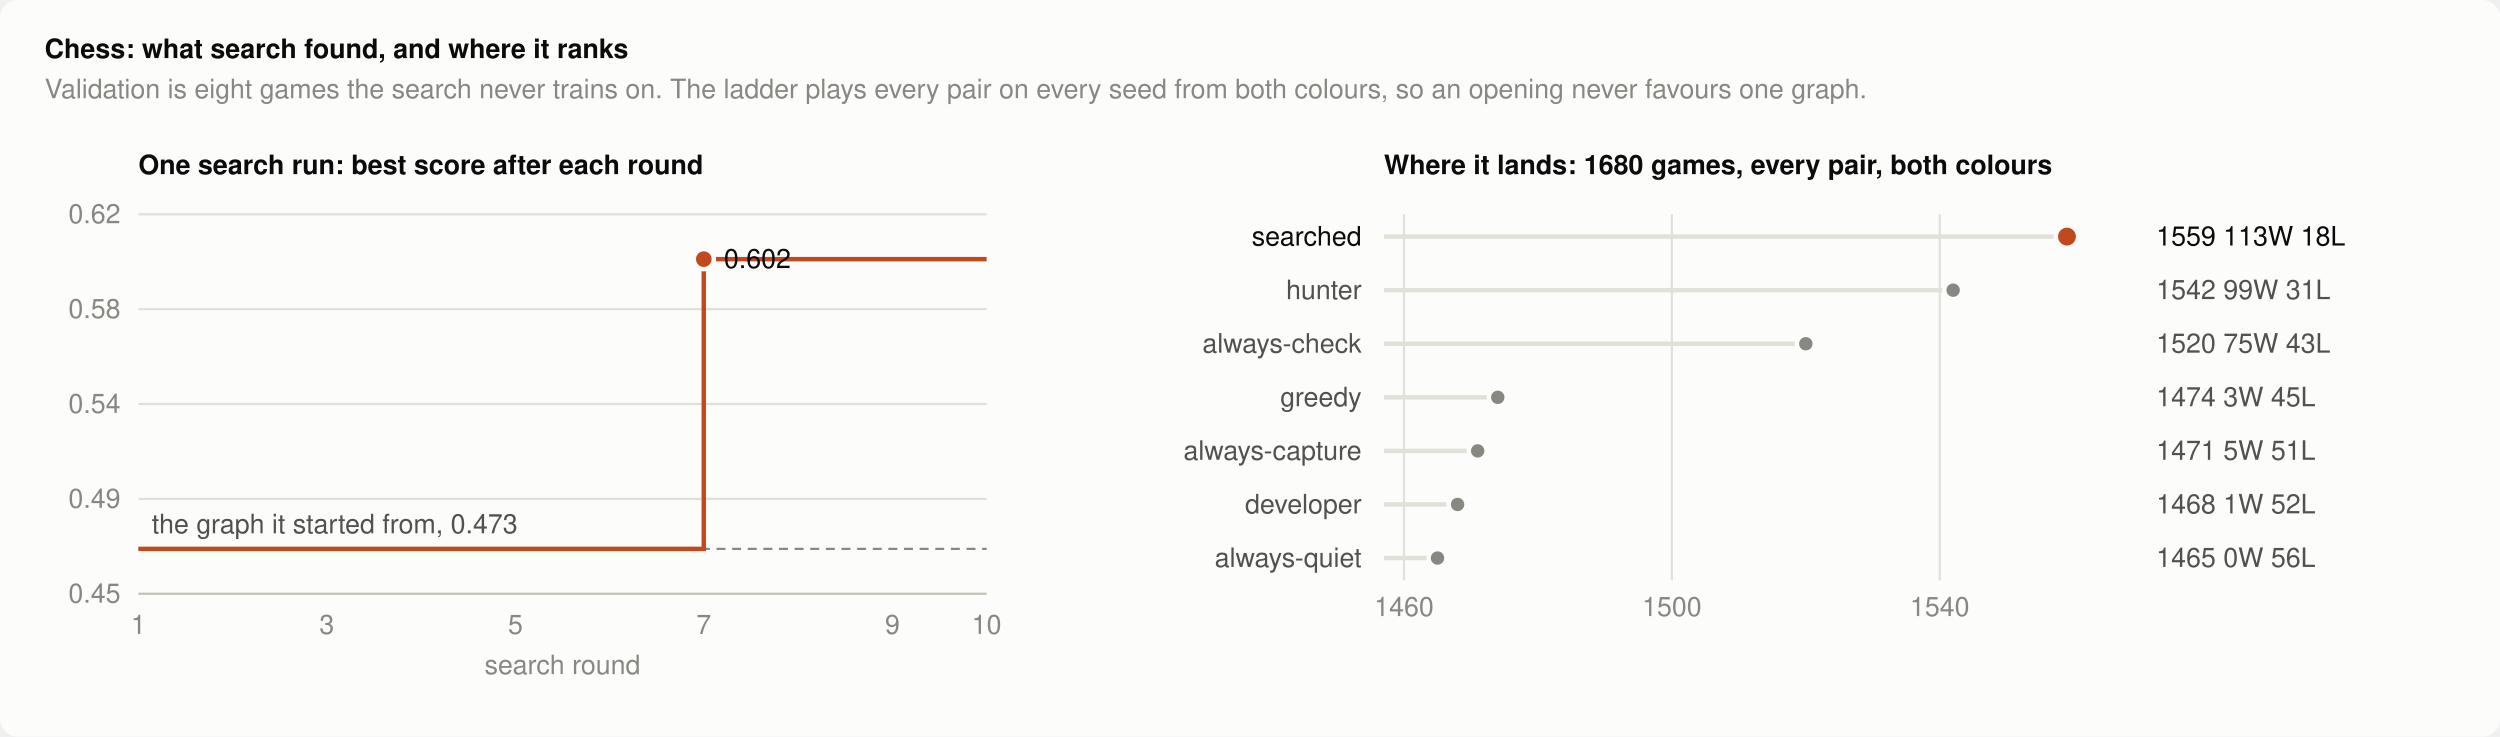
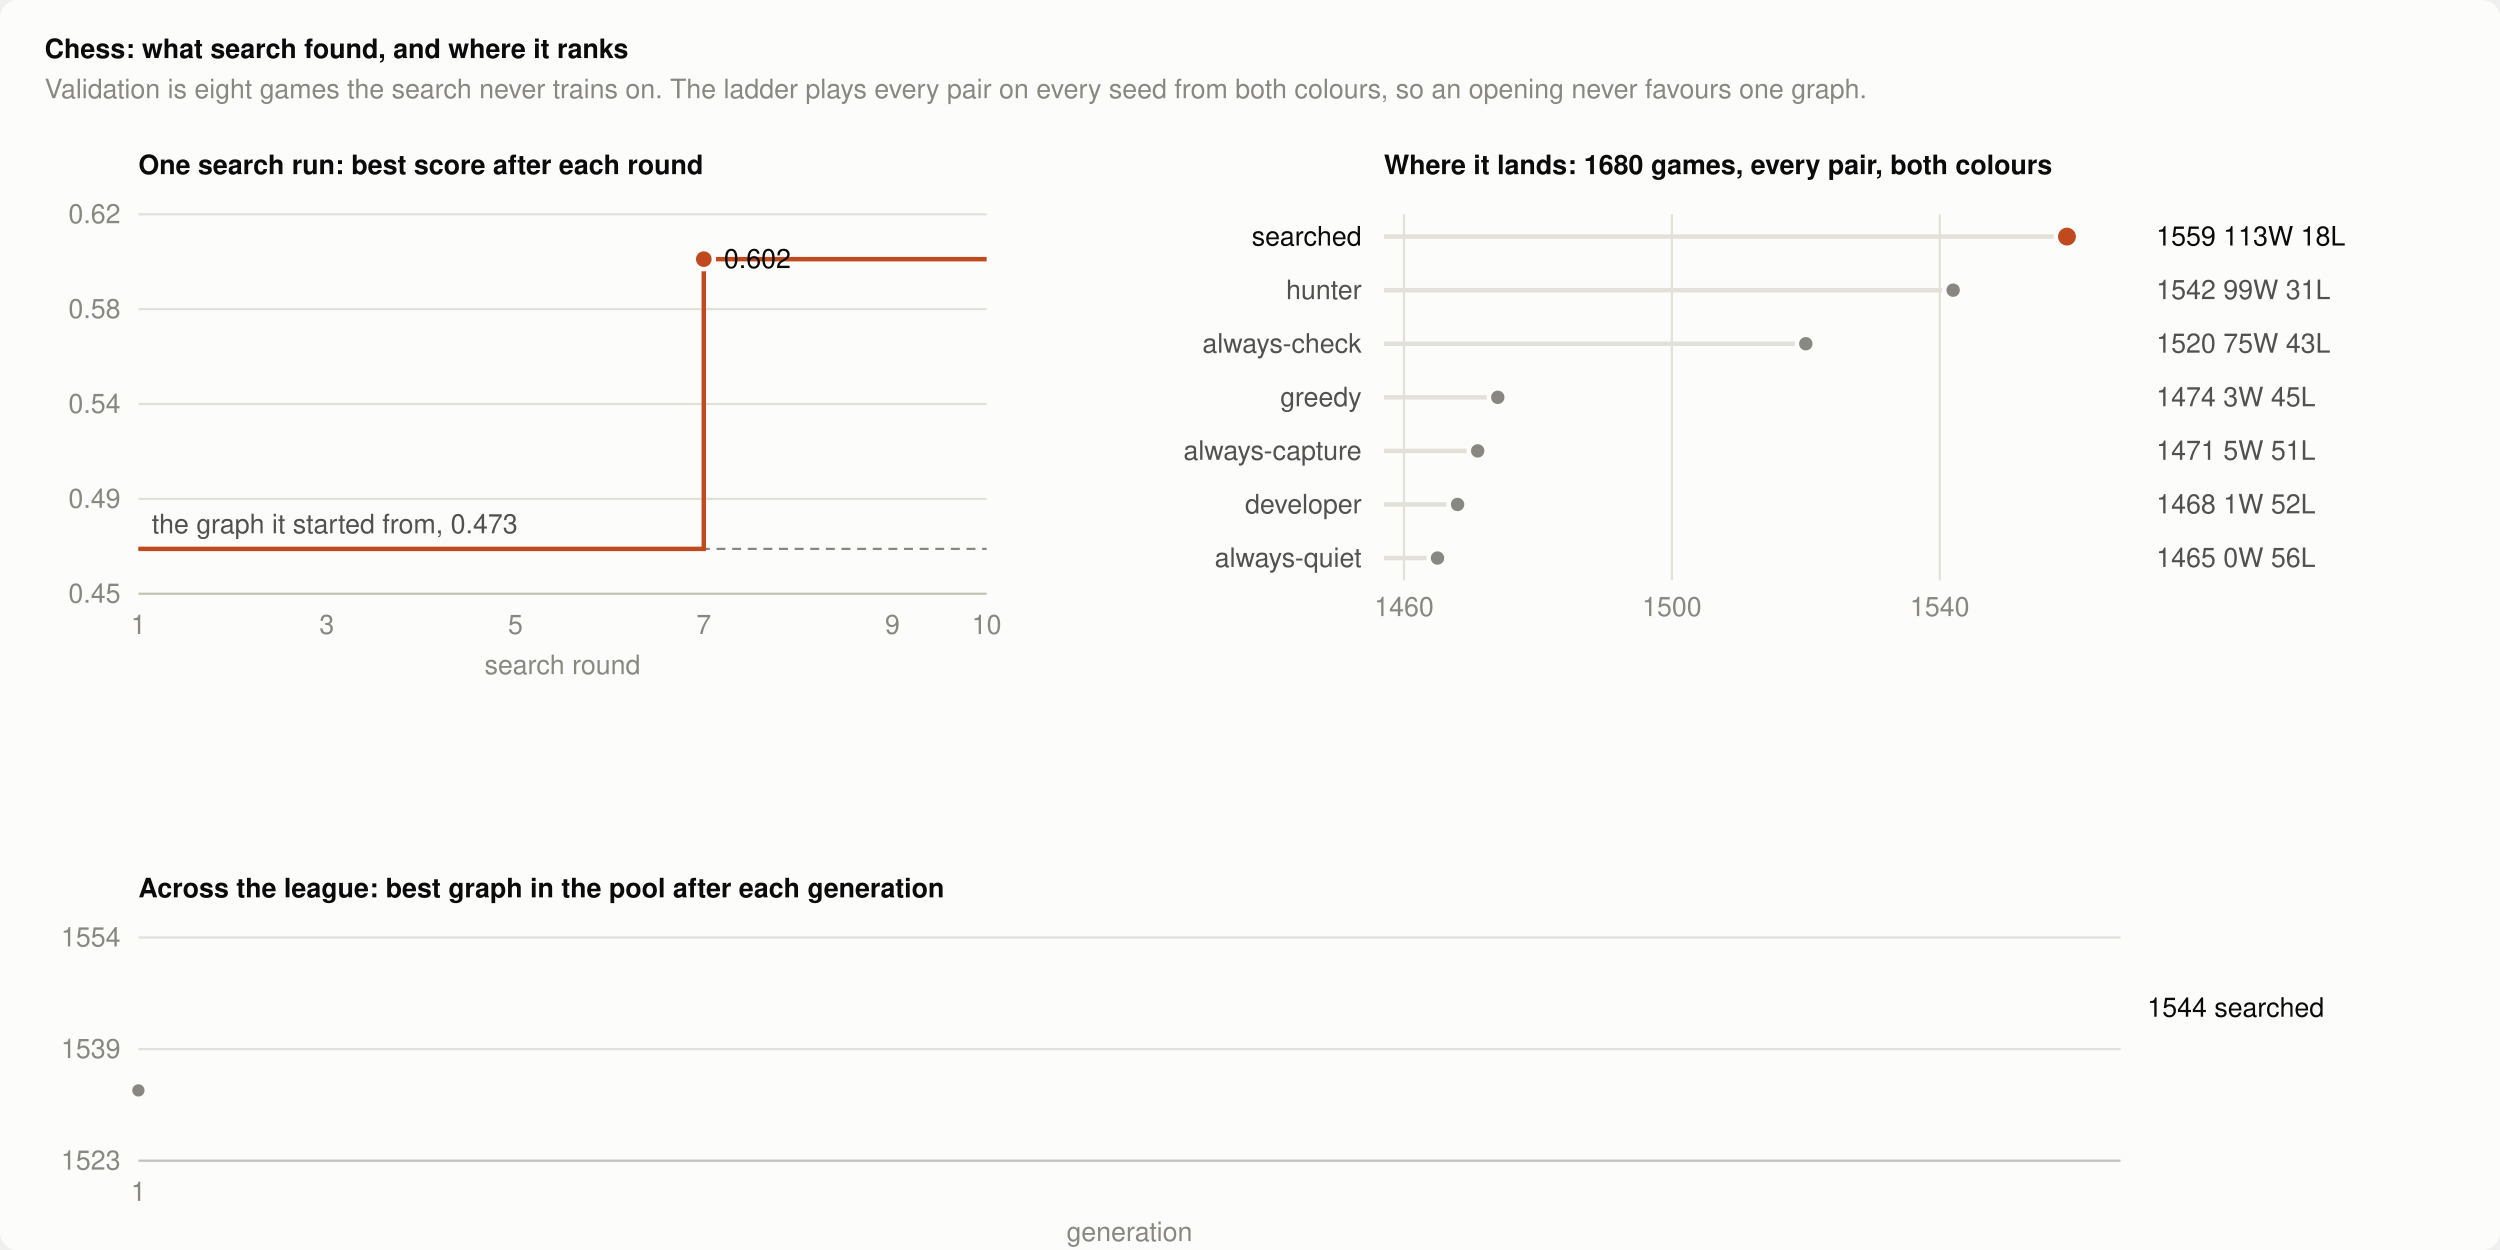
- <svg xmlns="http://www.w3.org/2000/svg" viewBox="0 0 1120 330" width="1120" height="330" role="img" aria-labelledby="t d" font-family="-apple-system, Segoe UI, Helvetica, Arial, sans-serif">
+ <svg xmlns="http://www.w3.org/2000/svg" viewBox="0 0 1120 560" width="1120" height="560" role="img" aria-labelledby="t d" font-family="-apple-system, Segoe UI, Helvetica, Arial, sans-serif">
  <style>
text{font-size:12px}.surface{fill:#fcfcfb}.ink{fill:#0b0b0b}.ink2{fill:#52514e}.muted{fill:#898781}
.grid{stroke:#e1e0d9}.axis{stroke:#c3c2b7}.rule{stroke:#e1e0d9;stroke-width:2}
.seed{stroke:#898781;stroke-width:1;stroke-dasharray:4 3}
.line{stroke:#c0491d}.dot{fill:#c0491d;stroke:#fcfcfb}.plain{fill:#898781;stroke:#fcfcfb}
@media (prefers-color-scheme: dark){
.surface{fill:#1a1a19}.ink{fill:#ffffff}.ink2{fill:#c3c2b7}.muted{fill:#898781}
.grid{stroke:#2c2c2a}.axis{stroke:#383835}.rule{stroke:#2c2c2a}.seed{stroke:#6b6963}
.line{stroke:#e0653c}.dot{fill:#e0653c;stroke:#1a1a19}.plain{fill:#6b6963;stroke:#1a1a19}}
</style>
-   <rect class="surface" width="1120" height="330" rx="8" />
+   <rect class="surface" width="1120" height="560" rx="8" />
  <text class="ink" x="20" y="26" font-size="15" font-weight="600">Chess: what search found, and where it ranks</text>
  <text class="muted" x="20" y="44">Validation is eight games the search never trains on. The ladder plays every pair on every seed from both colours, so an opening never favours one graph.</text>
  <text class="ink" x="62.0" y="78.0" text-anchor="start" font-weight="600">One search run: best score after each round</text>
  <line class="axis" x1="62" x2="442" y1="266.0" y2="266.0" />
  <text class="muted" x="54.0" y="270.0" text-anchor="end">0.45</text>
  <line class="grid" x1="62" x2="442" y1="223.5" y2="223.5" />
  <text class="muted" x="54.0" y="227.5" text-anchor="end">0.49</text>
  <line class="grid" x1="62" x2="442" y1="181.0" y2="181.0" />
  <text class="muted" x="54.0" y="185.0" text-anchor="end">0.54</text>
  <line class="grid" x1="62" x2="442" y1="138.5" y2="138.5" />
  <text class="muted" x="54.0" y="142.5" text-anchor="end">0.58</text>
  <line class="grid" x1="62" x2="442" y1="96.0" y2="96.0" />
  <text class="muted" x="54.0" y="100.0" text-anchor="end">0.62</text>
  <text class="muted" x="62.0" y="284.0" text-anchor="middle">1</text>
  <text class="muted" x="146.4" y="284.0" text-anchor="middle">3</text>
  <text class="muted" x="230.9" y="284.0" text-anchor="middle">5</text>
  <text class="muted" x="315.3" y="284.0" text-anchor="middle">7</text>
  <text class="muted" x="399.8" y="284.0" text-anchor="middle">9</text>
  <text class="muted" x="442.0" y="284.0" text-anchor="middle">10</text>
  <text class="muted" x="252.0" y="302.0" text-anchor="middle">search round</text>
  <line class="seed" x1="62" x2="442" y1="245.9" y2="245.9" />
  <text class="ink2" x="68.0" y="238.9" text-anchor="start">the graph it started from, 0.473</text>
  <path class="line" d="M62.0,245.9H104.2V245.9H146.4V245.9H188.7V245.9H230.9V245.9H273.1V245.9H315.3V116.1H357.6V116.1H399.8V116.1H442.0V116.1" fill="none" stroke-width="2" />
  <circle class="dot" cx="315.3" cy="116.1" r="4.5" stroke-width="2" />
  <text class="ink" x="324.3" y="120.1" text-anchor="start">0.602</text>
  <text class="ink" x="620.0" y="78.0" text-anchor="start" font-weight="600">Where it lands: 1680 games, every pair, both colours</text>
  <line class="grid" x1="629.0" x2="629.0" y1="96" y2="260.0" />
  <text class="muted" x="629.0" y="276.0" text-anchor="middle">1460</text>
  <line class="grid" x1="749.0" x2="749.0" y1="96" y2="260.0" />
  <text class="muted" x="749.0" y="276.0" text-anchor="middle">1500</text>
  <line class="grid" x1="869.0" x2="869.0" y1="96" y2="260.0" />
  <text class="muted" x="869.0" y="276.0" text-anchor="middle">1540</text>
  <text class="ink" x="610.0" y="110.0" text-anchor="end">searched</text>
  <line class="rule" x1="620.0" x2="926.0" y1="106.0" y2="106.0" />
  <circle class="dot" cx="926.0" cy="106.0" r="5" stroke-width="2" />
  <text class="ink" x="966.0" y="110.0" text-anchor="start">1559   113W 18L</text>
  <text class="ink2" x="610.0" y="134.0" text-anchor="end">hunter</text>
  <line class="rule" x1="620.0" x2="875.0" y1="130.0" y2="130.0" />
  <circle class="plain" cx="875.0" cy="130.0" r="4" stroke-width="2" />
  <text class="ink2" x="966.0" y="134.0" text-anchor="start">1542   99W 31L</text>
  <text class="ink2" x="610.0" y="158.0" text-anchor="end">always-check</text>
  <line class="rule" x1="620.0" x2="809.0" y1="154.0" y2="154.0" />
  <circle class="plain" cx="809.0" cy="154.0" r="4" stroke-width="2" />
  <text class="ink2" x="966.0" y="158.0" text-anchor="start">1520   75W 43L</text>
  <text class="ink2" x="610.0" y="182.0" text-anchor="end">greedy</text>
  <line class="rule" x1="620.0" x2="671.0" y1="178.0" y2="178.0" />
  <circle class="plain" cx="671.0" cy="178.0" r="4" stroke-width="2" />
  <text class="ink2" x="966.0" y="182.0" text-anchor="start">1474   3W 45L</text>
  <text class="ink2" x="610.0" y="206.0" text-anchor="end">always-capture</text>
  <line class="rule" x1="620.0" x2="662.0" y1="202.0" y2="202.0" />
  <circle class="plain" cx="662.0" cy="202.0" r="4" stroke-width="2" />
  <text class="ink2" x="966.0" y="206.0" text-anchor="start">1471   5W 51L</text>
  <text class="ink2" x="610.0" y="230.0" text-anchor="end">developer</text>
  <line class="rule" x1="620.0" x2="653.0" y1="226.0" y2="226.0" />
  <circle class="plain" cx="653.0" cy="226.0" r="4" stroke-width="2" />
  <text class="ink2" x="966.0" y="230.0" text-anchor="start">1468   1W 52L</text>
  <text class="ink2" x="610.0" y="254.0" text-anchor="end">always-quiet</text>
  <line class="rule" x1="620.0" x2="644.0" y1="250.0" y2="250.0" />
  <circle class="plain" cx="644.0" cy="250.0" r="4" stroke-width="2" />
  <text class="ink2" x="966.0" y="254.0" text-anchor="start">1465   0W 56L</text>
+   <text class="ink" x="62.0" y="402.0" text-anchor="start" font-weight="600">Across the league: best graph in the pool after each generation</text>
+   <line class="axis" x1="62" x2="950" y1="520.0" y2="520.0" />
+   <text class="muted" x="54.0" y="524.0" text-anchor="end">1523</text>
+   <line class="grid" x1="62" x2="950" y1="470.0" y2="470.0" />
+   <text class="muted" x="54.0" y="474.0" text-anchor="end">1539</text>
+   <line class="grid" x1="62" x2="950" y1="420.0" y2="420.0" />
+   <text class="muted" x="54.0" y="424.0" text-anchor="end">1554</text>
+   <text class="muted" x="62.0" y="538.0" text-anchor="middle">1</text>
+   <text class="muted" x="506.0" y="556.0" text-anchor="middle">generation</text>
+   <circle class="plain" cx="62.0" cy="488.5" r="3.5" stroke-width="1.5" />
+   <path class="line" d="M62.0,451.5" fill="none" stroke-width="2" />
+   <text class="ink" x="962.0" y="455.5" text-anchor="start">1544  searched</text>
+   <text class="muted" x="62.0" y="572.0" text-anchor="start">A grey dot is the challenger that generation bred; the line is the best graph in the pool, rated over every game played.</text>
</svg>
